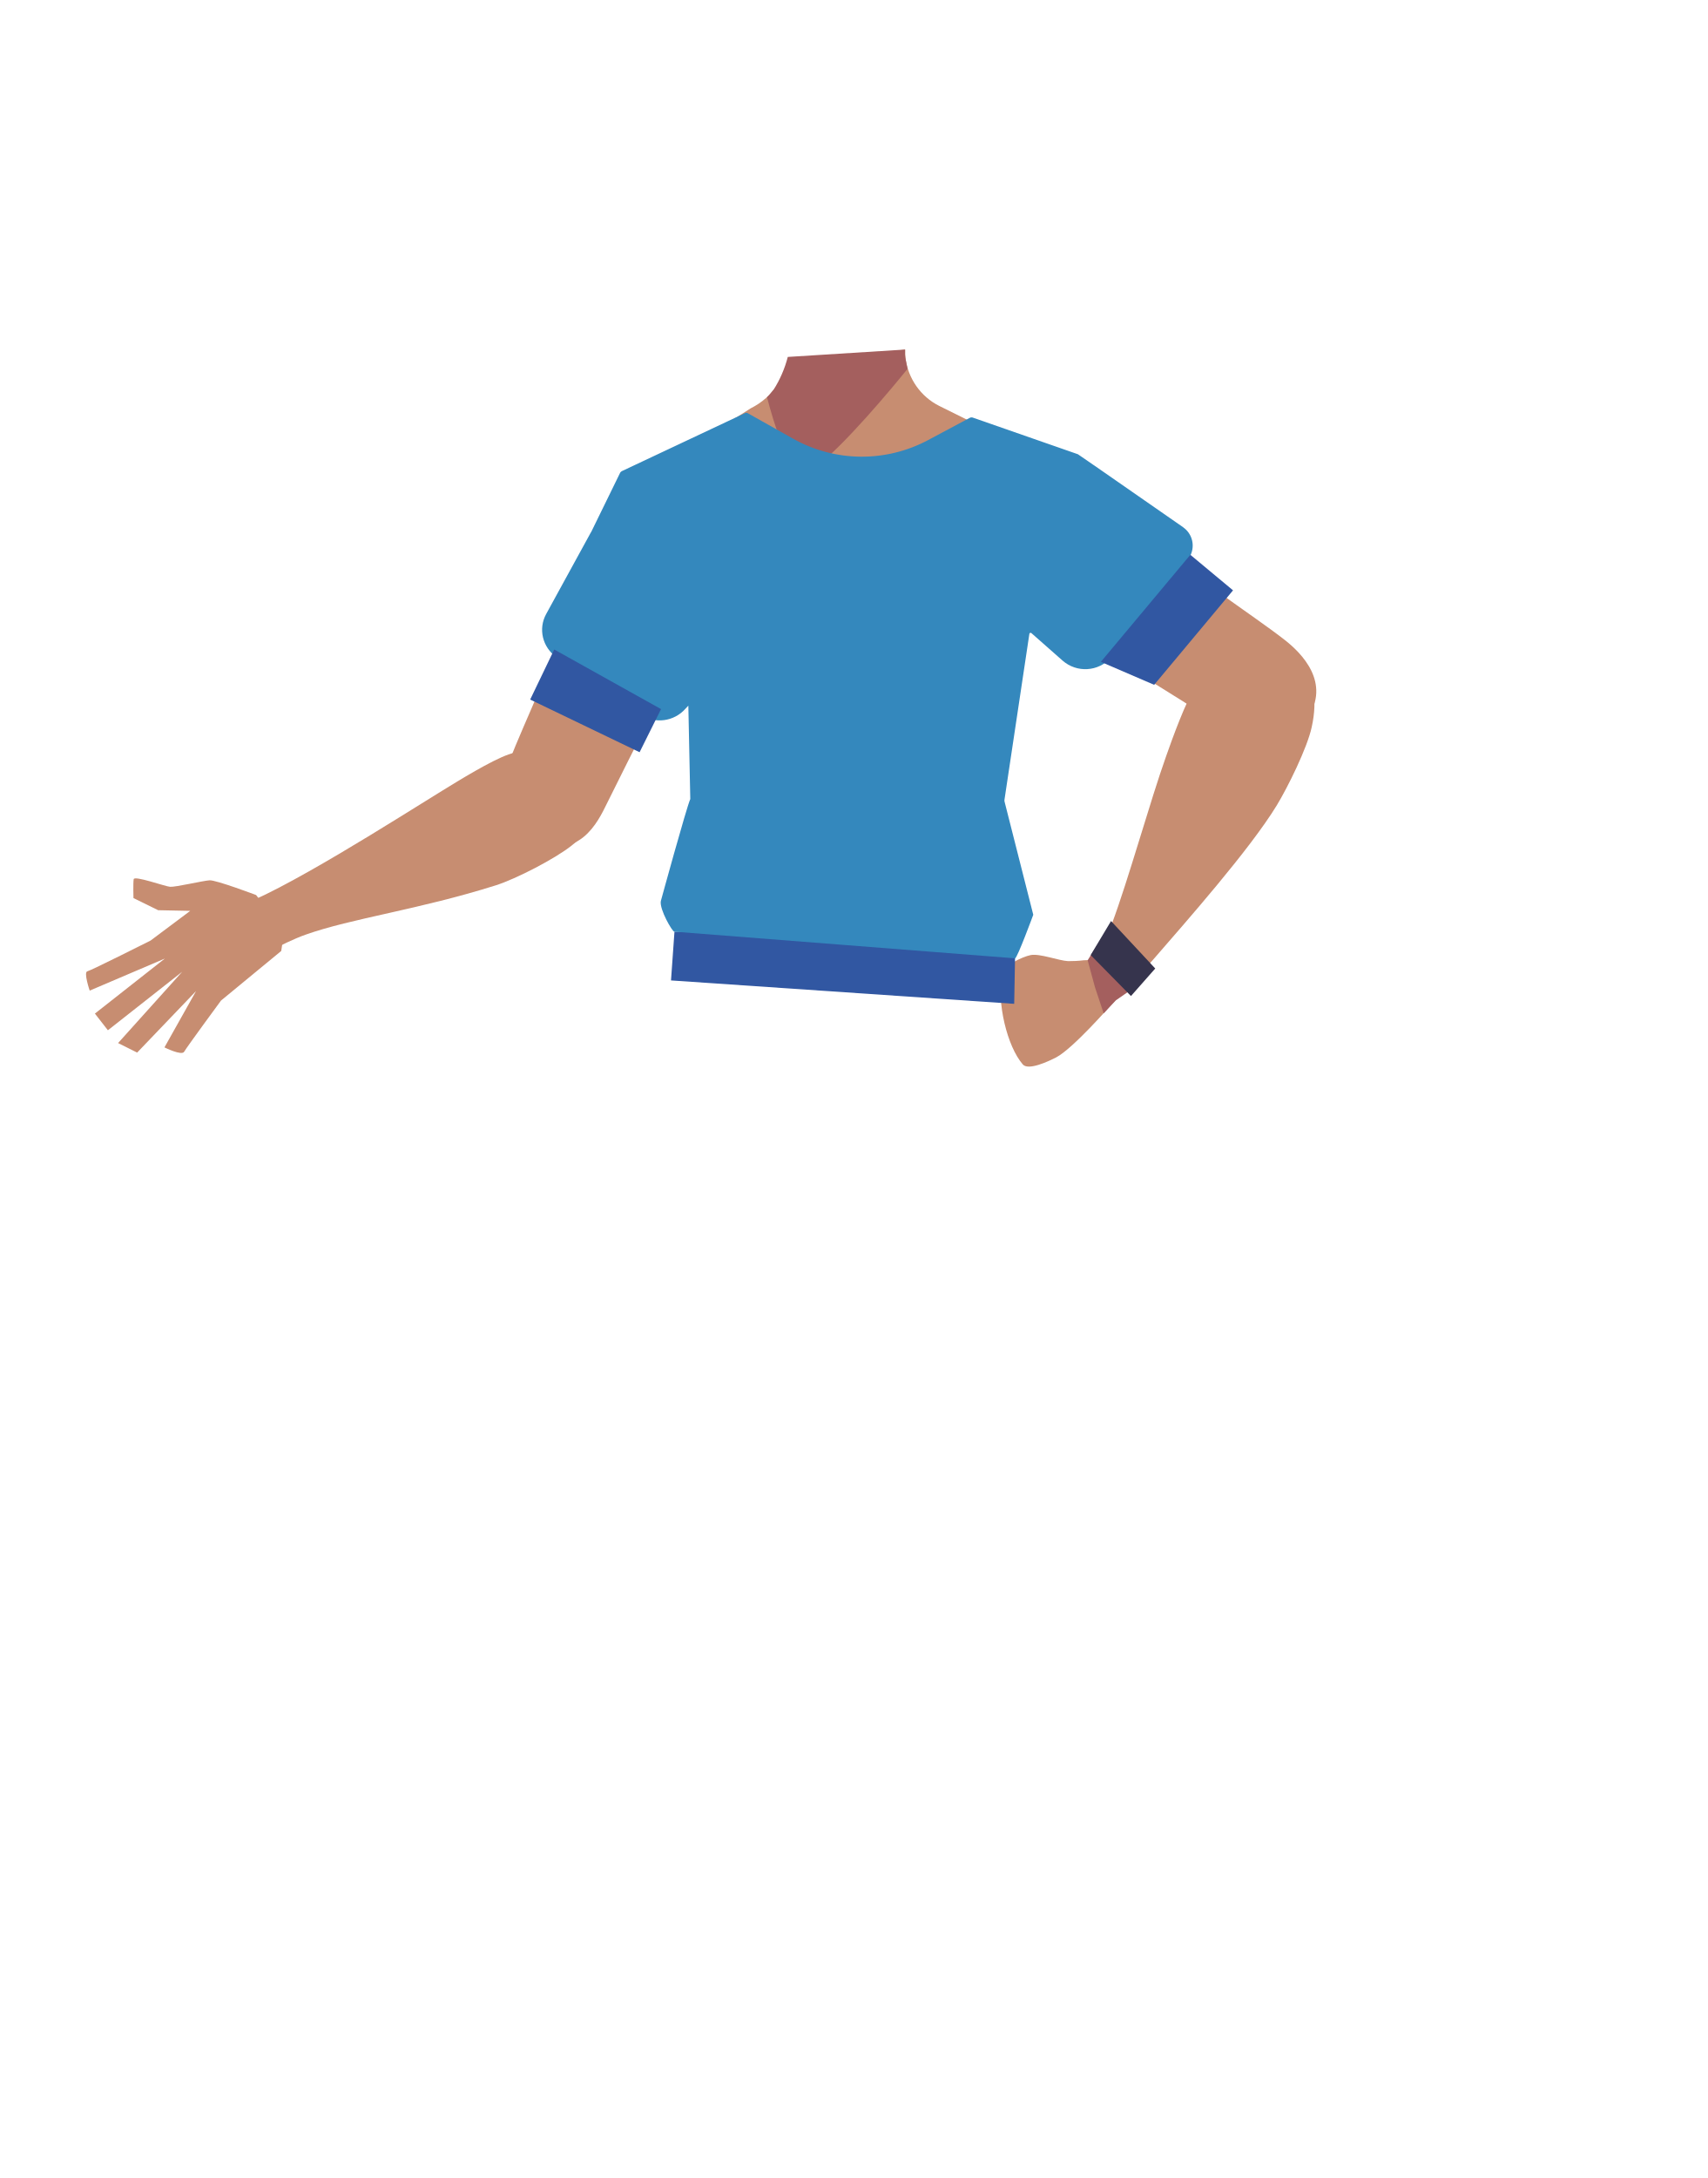
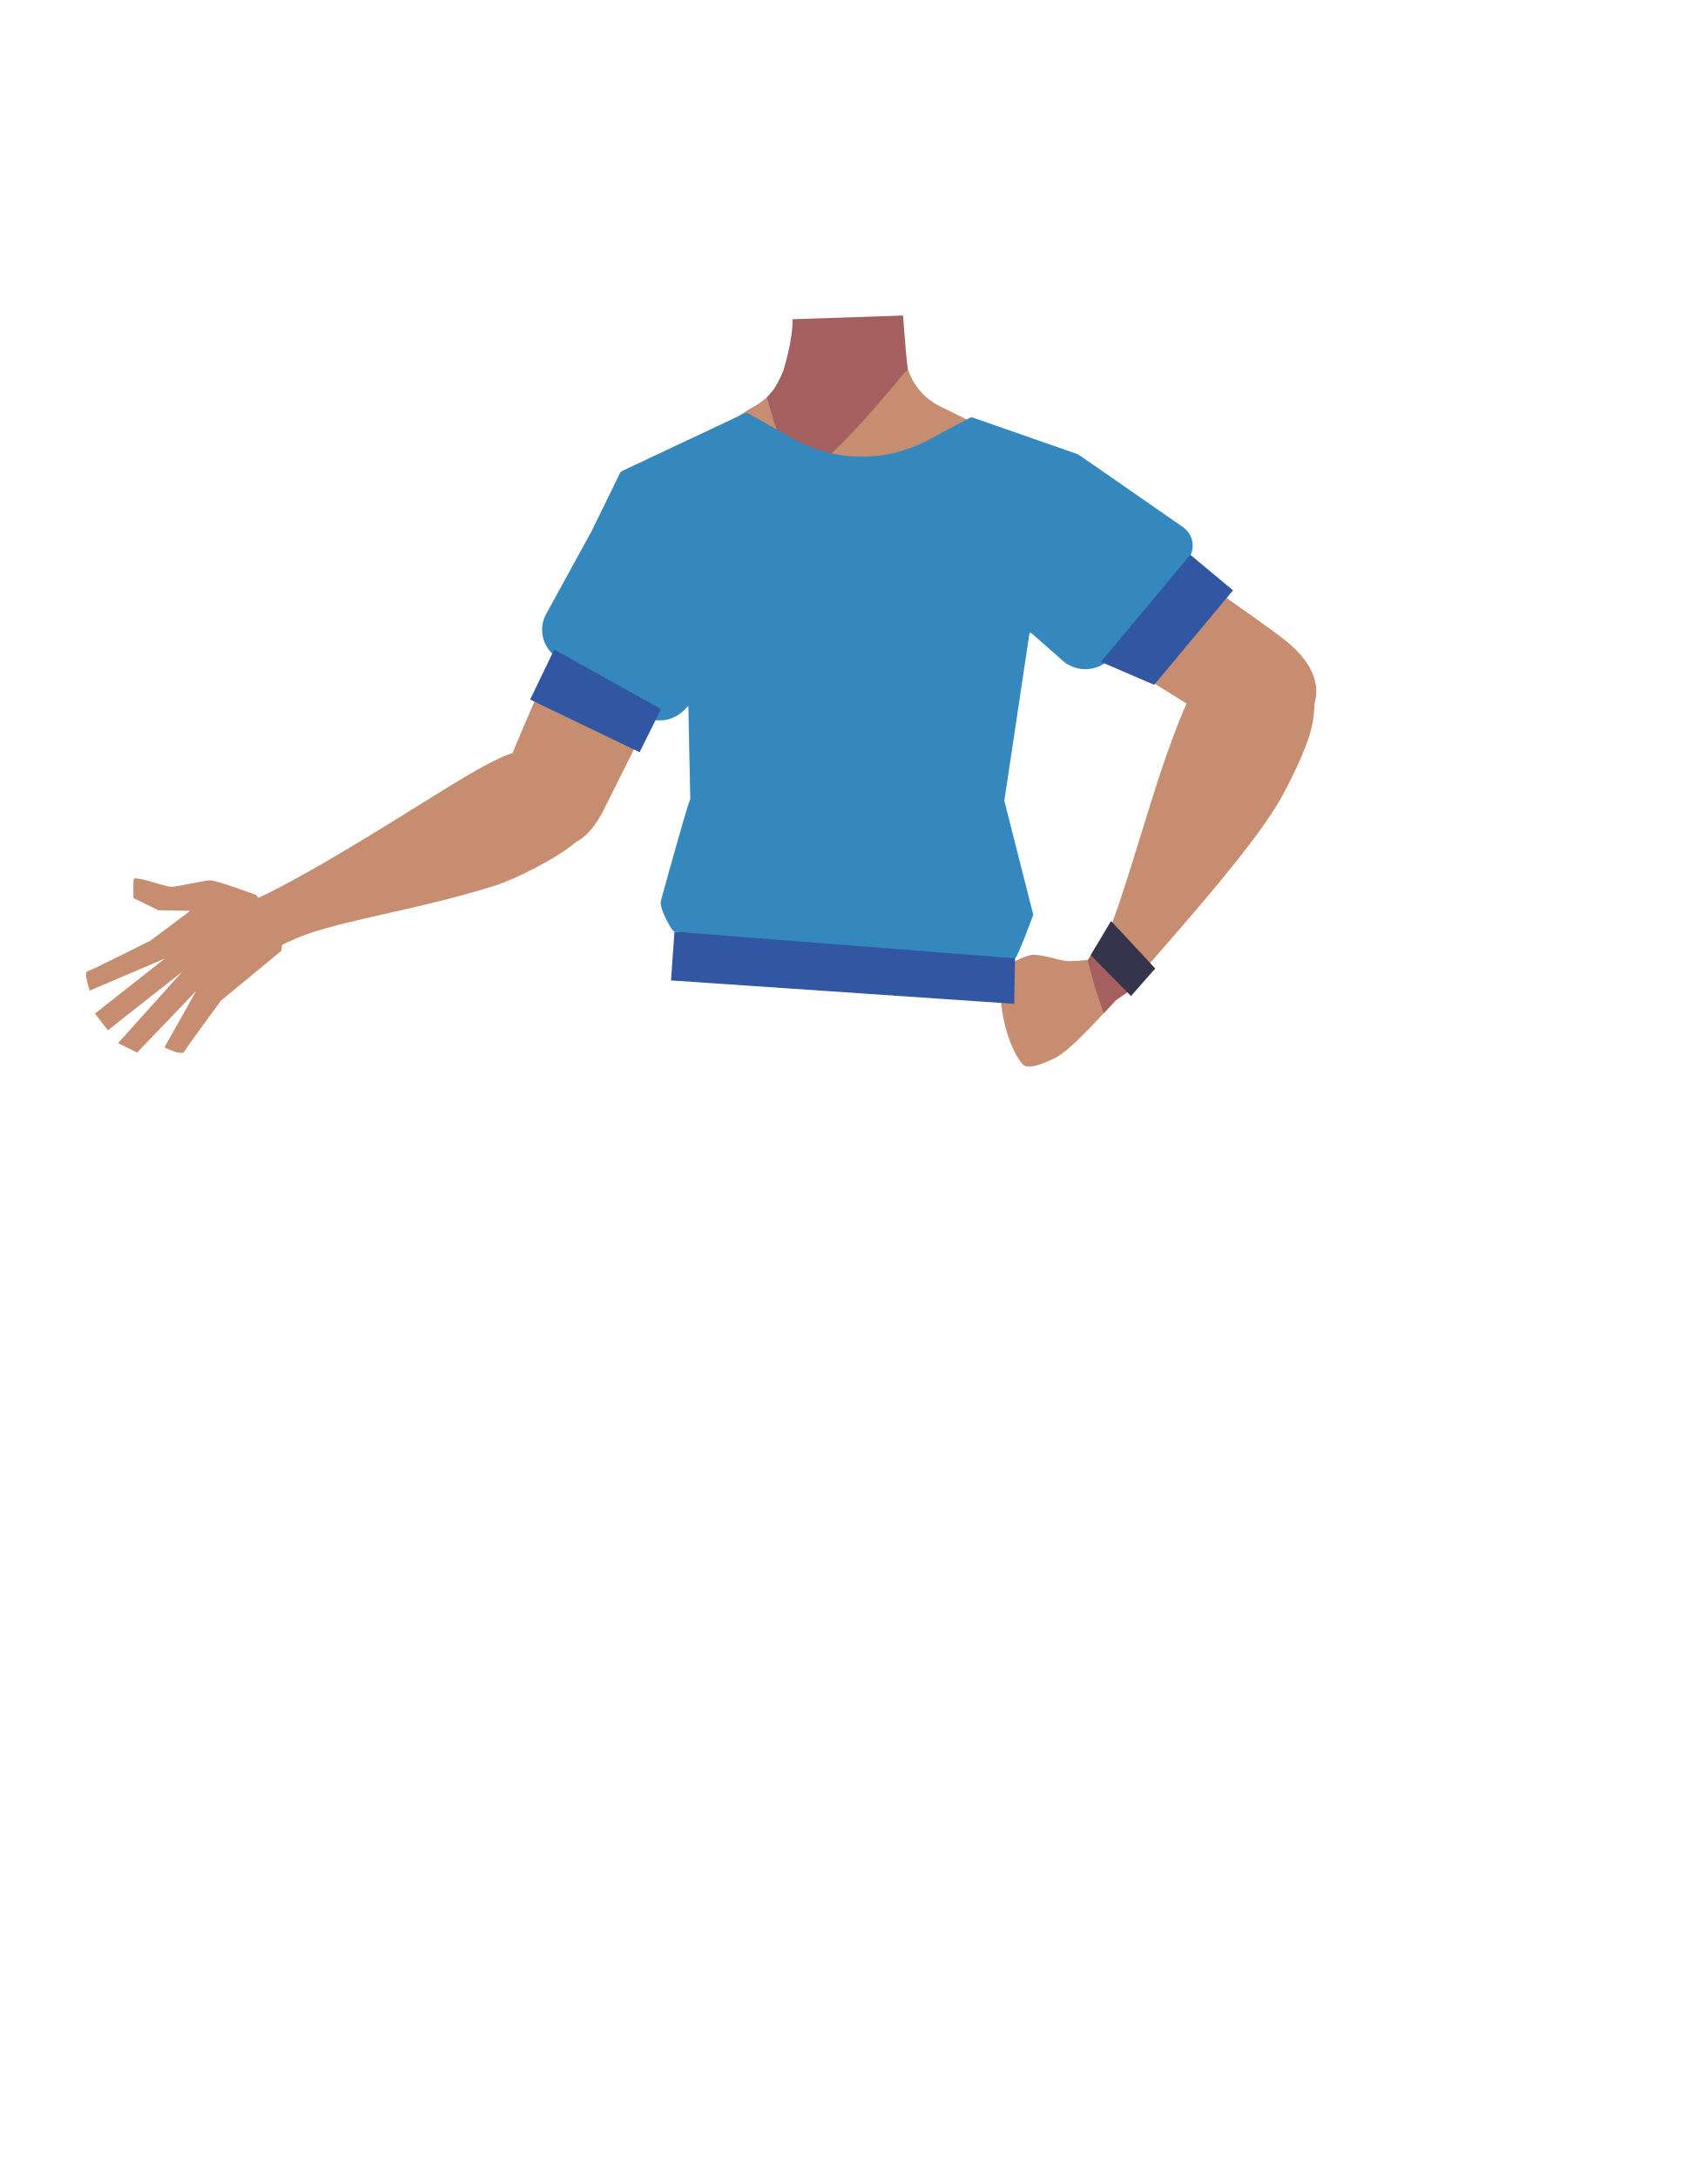
<svg xmlns="http://www.w3.org/2000/svg" version="1.1" id="Calque_1" x="0px" y="0px" viewBox="0 0 788 1005" style="enable-background:new 0 0 788 1005;" xml:space="preserve">
  <style type="text/css">
	.st0{fill:#C78D71;}
	.st1{fill:#A45F5E;}
	.st2{fill:#36344D;}
	.st3{fill:#8E4917;}
	.st4{fill:#3157A2;}
	.st5{fill:#3488BD;}
</style>
  <g id="Calque_1_00000125577477013597057740000010371921415054562689_">
    <path class="st0" d="M118.2,413c0,0-18.5-7-21.5-6.8s-15.8,3.2-18.2,3s-16.5-5.3-16.8-3.5s-0.1,8.7-0.1,8.7L73,420l14.8,0.3   L69.5,434c0,0-27.4,13.8-29.2,14.2s1.1,8.9,1.1,8.9l34.7-14.8l-32.3,25.4l6,7.7l34.3-27l-29.6,32.9l8.8,4.4l27.2-28.4l-14.6,26   c0,0,8,4,9.1,2s17-23.6,17-23.6l27.8-22.9l1.4-9.2L118.2,413z" />
    <path class="st0" d="M417.8,161.3v0.9c0,0.3,0,0.7,0,1l0,0c0,0.6,0.1,1.3,0.1,1.9c1.2,9.5,7,17.9,15.6,22.2l40.5,20.1   c1,0.5,2.1,1,3.2,1.3c6.7,2.4,34,13.5,33.6,36.9c-0.6,38.4-26.2,33.2-36.9,42.3c-12.6,10.8-8.3,50-17.2,64   c-2.5,3.9-11.4,10.1-15.8,9.1c-12.5-2.9-24-30.7-34.8-37.7c-6.3-4.1-23.6-3.6-30.2,0c-11.2,6.2-22.3,34.9-34.8,37.7   c-4.4,1-13.4-5.2-15.8-9.1c-8.9-14-4.6-53.2-17.2-64c-10.6-9.1-23,8.3-23.6-30c-0.4-26.6,26.8-47.1,26.8-47.1l35.2-22.4   c2.6-1.3,5-2.9,7.1-4.8c0.8-0.7,1.6-1.5,2.3-2.3l0.6-0.7v-0.1c3.9-4.6,9.6-8.7,14.5-12.5" />
    <path class="st1" d="M417.7,161.3v2.5l0.1,0.8l0.1,0.7l0.9,4.6l0.1,0.3l-1,1.2c-5.1,6.3-28.8,35-41.8,44.3   c-3.2,2.3-5.7,3.4-7.2,2.7c-6.8-3.3-14.9-35.1-14.9-35.1s0.1,0,0.1-0.1c0.6-0.6,1.2-1.2,1.7-1.9c0.3-0.4,0.7-0.8,1.1-1.3l0.1-0.1   c3-4.7,5.2-9.8,6.6-15.2" />
    <path class="st0" d="M453,252.4c11.9,25,40.9,38.8,40.9,38.8s53,32.8,70.4,44c8.2,5.3,25.2,16.6,39-3.6l0,0   c11.3-16.6-2.8-30.4-10.2-36.2c-15-11.8-47.9-32.6-60.5-46.7c-9.4-10.5-19.8-30.3-43.1-36.2c0,0-18.6-6.9-31.8,8.3l-0.5,0.6   C449.8,229.9,448.1,242.1,453,252.4z" />
    <path class="st0" d="M589.3,297.6c-18.5-7.2-32.7,11.8-37.4,19s-10.7,23.9-13.6,32.1c-7.5,21-17.5,57.3-25.2,77.8   c-5.1,13.5-8.1,20.4-0.3,25.9c7,5,16.1-5.8,19.7-9.9c14.9-17.2,44.3-50.4,56.8-70.9c5.1-8.4,14-26.4,16.1-36   C611.4,308.6,594.7,299.6,589.3,297.6z" />
    <path class="st0" d="M275.3,353.6c-9.7-15-32.4-8.3-40.5-5.5s-23.1,12.1-30.6,16.7c-18.9,11.6-75.5,47.9-96.4,54.1   c-14.6,4.4,7.5,25,7.5,25s15.5-9,25.7-12.6c21.4-7.6,52.1-11.5,87.9-22.8c9.4-3,27.2-12.2,34.9-18.3   C285.2,373.3,278.1,358,275.3,353.6z" />
    <path class="st0" d="M332.5,242.1c2.8,27.5-14.9,54.4-14.9,54.4s-28.3,55.5-37.4,74.1c-4.3,8.8-13,27.2-35.2,17.1l0,0   c-18.3-8.4-13.3-27.4-10-36.2c6.7-17.9,24-52.8,27.5-71.3c2.6-13.8,15.2-29.2,32.1-46.3c0,0-1.7-22.6,17.4-16.4l0.8,0.2   C323.6,221.2,331.3,230.8,332.5,242.1L332.5,242.1z" />
    <path class="st0" d="M515.9,448.8c2,3.2,3.1,9-3,14.8c0,0-17.6,20.2-25.4,24.3c-3.5,1.8-12.8,6.2-15.4,3.3   c-7.3-8.4-12.1-28.6-9.7-41.7c0.7-3.9,9.4-8,13.3-8.8c4.3-0.8,13,2.6,17.3,2.8c2.4,0,4.8-0.1,7.2-0.4   C506.2,442.6,513.1,444.4,515.9,448.8z" />
    <polygon class="st1" points="506.2,436.4 502,443.1 505.4,455.6 509.4,467.6 515,461.6 525.1,454.6  " />
    <polygon class="st2" points="503.4,440.7 512.8,425 533.2,446.9 522,459.6  " />
  </g>
  <g id="Calque_5">
    <path class="st3" d="M-505.7,161.3L-505.7,161.3" />
  </g>
  <g id="Calque_7">
    <polygon class="st4" points="309.7,452.4 311.3,429.9 468.7,430.3 468.1,463.2  " />
    <path class="st5" d="M317.7,325.6l0.9,43.1c-1.8,4-13.6,47.1-13.6,47.1c-0.7,3.8,5.3,14.1,6.2,14.1l157.3,12.3   c1,0,8.4-20.1,8.4-20.1l-13.3-52.4c0-0.2,0-0.4,0-0.6l11.5-76.6c0-0.3,0.3-0.5,0.6-0.5c0.1,0,0.2,0.1,0.3,0.1l14.4,12.7   c6.6,5.8,16.6,5.2,22.4-1.4c0.2-0.2,0.4-0.5,0.6-0.7l34.9-44.6c3.5-4.5,2.7-10.9-1.7-14.4c-0.2-0.1-0.3-0.2-0.5-0.4l-41.6-28.9   c2.8,2-6.9-4.8-7-4.8L449,192.7c-0.5-0.2-1-0.1-1.4,0.1L428.5,203c-19.6,10.5-43.1,10.3-62.5-0.6l-20.8-11.7c-0.5-0.3-1-0.3-1.5,0   L287,217.4c-0.3,0.2-0.6,0.4-0.8,0.8l-13.4,27.4l-0.1,0.1l-20.6,37.6c-3.8,6.9-1.7,15.4,4.7,19.9l38.8,26.5   c6.6,4.5,15.5,3.3,20.8-2.7L317.7,325.6z" />
    <polygon class="st4" points="295.2,347.1 244.7,322.8 255.8,299.7 305.1,327.2  " />
    <polygon class="st4" points="508.1,305.4 549.4,256 569.1,272.4 532.7,316  " />
  </g>
+   <path class="st1" d="M361.7,170.5c0,0,4.3-13.6,4.1-23.2l51-1.7c0,0,1.2,16.9,2.1,24.3S361.7,170.5,361.7,170.5z" />
</svg>
